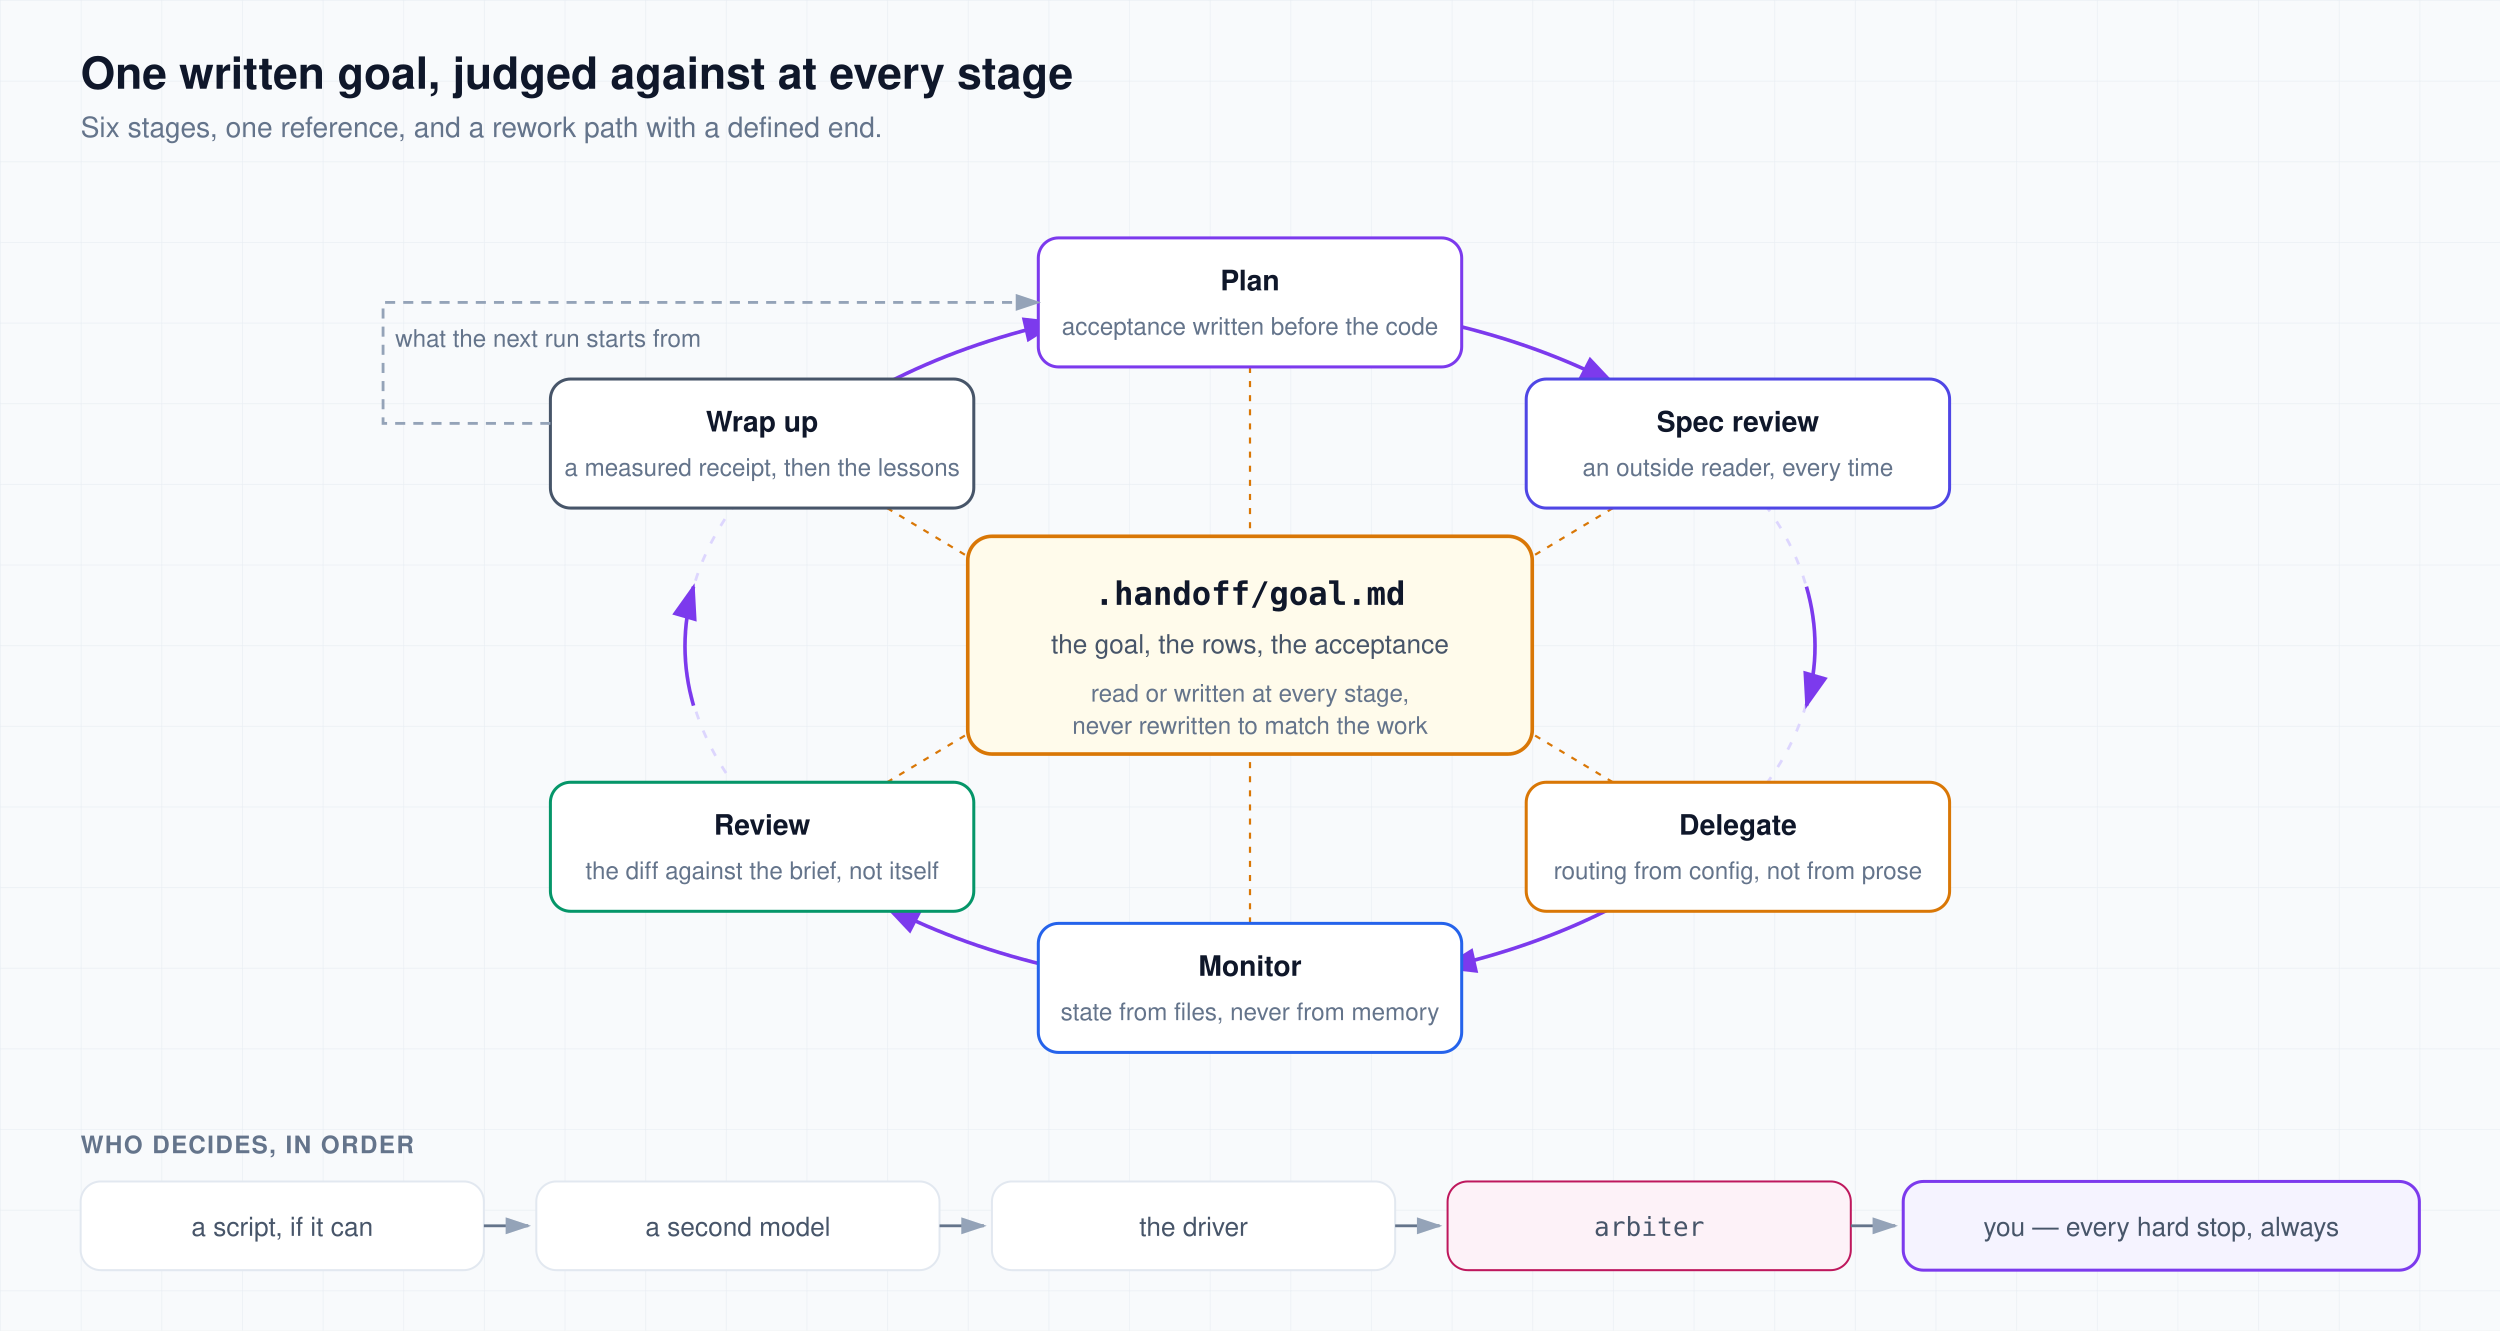
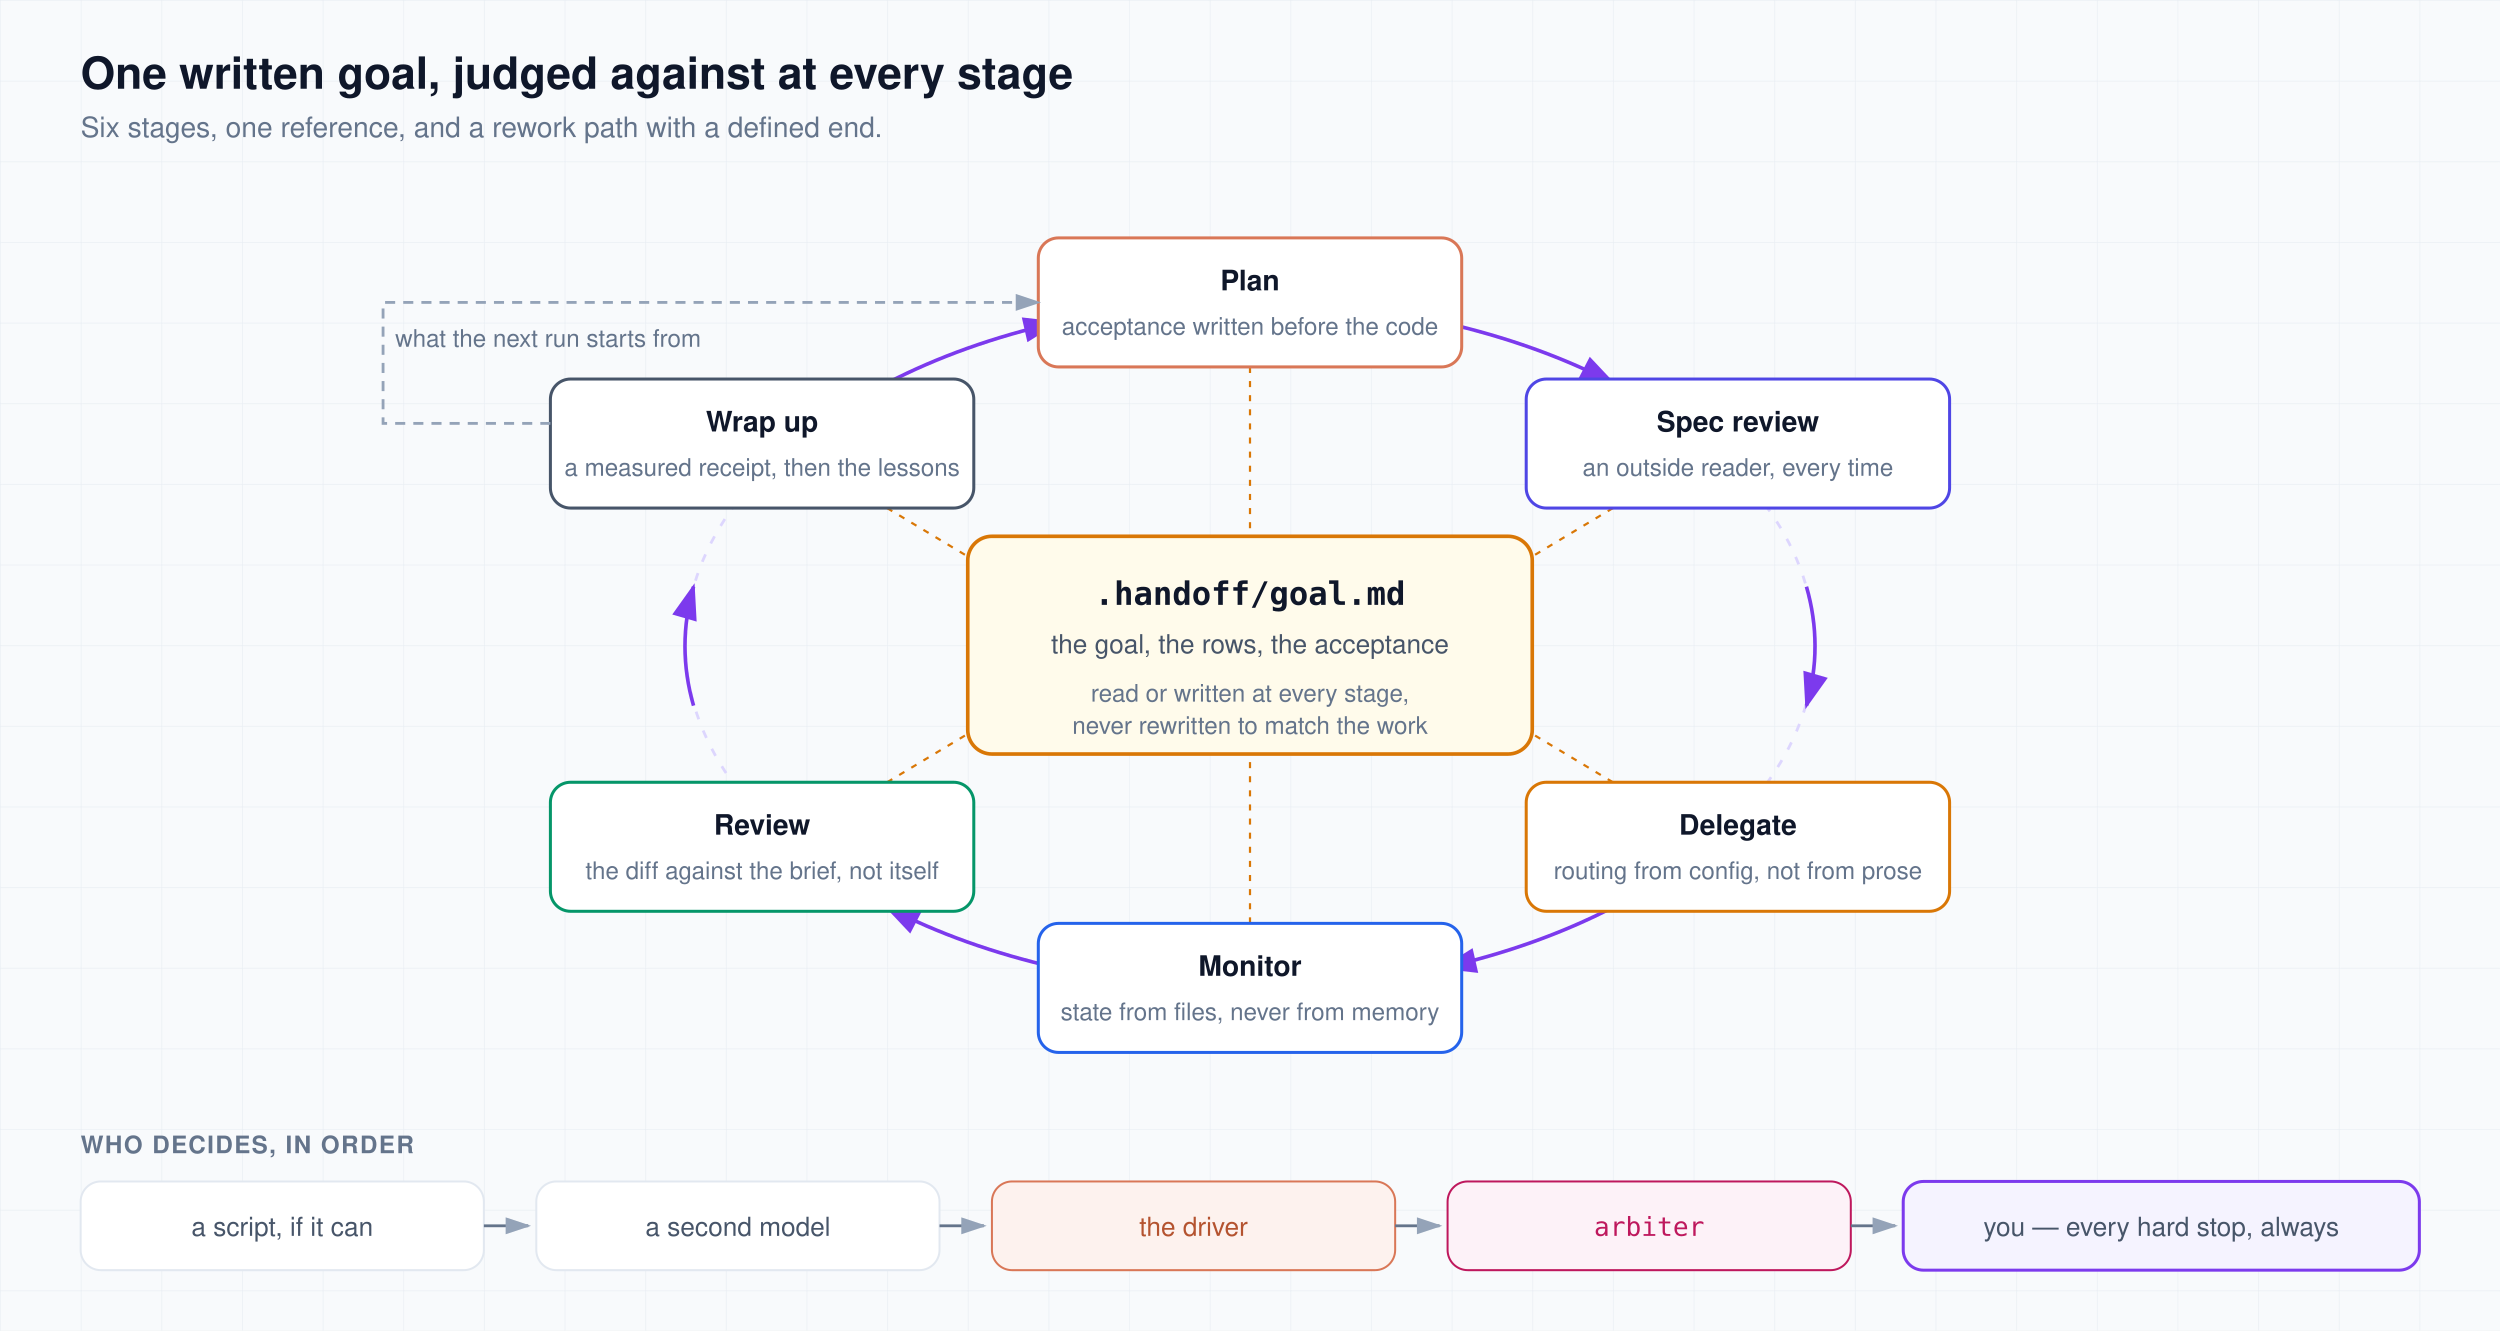
<svg xmlns="http://www.w3.org/2000/svg" viewBox="0 0 1240 660">
  <style>
    text { font-family: -apple-system, BlinkMacSystemFont, "Segoe UI", Helvetica, Arial, sans-serif; fill: #0f172a; }
    .m { font-family: "SF Mono", Menlo, Consolas, ui-monospace, monospace; }
    .title { font-size: 22px; font-weight: 700; }
    .sub { font-size: 14px; fill: #64748b; }
    .name { font-size: 14px; font-weight: 700; }
    .hub { font-size: 16px; font-weight: 700; }
    .line { font-size: 13px; fill: #475569; }
    .small { font-size: 12px; fill: #64748b; }
    .head { font-size: 12px; font-weight: 700; fill: #64748b; letter-spacing: 0.06em; }
  </style>
  <defs>
    <pattern id="grid" width="40" height="40" patternUnits="userSpaceOnUse">
      <path d="M 40 0 L 0 0 0 40" fill="none" stroke="#e6ebf2" stroke-width="0.5" />
    </pattern>
    <marker id="arrow" markerWidth="10" markerHeight="7" refX="9" refY="3.5" orient="auto">
      <polygon points="0 0, 10 3.5, 0 7" fill="#7c3aed" />
    </marker>
    <marker id="arrow-slate" markerWidth="9" markerHeight="6" refX="8" refY="3" orient="auto">
      <polygon points="0 0, 9 3, 0 6" fill="#94a3b8" />
    </marker>
  </defs>
  <rect width="1240" height="660" fill="#f8fafc" />
  <rect width="1240" height="660" fill="url(#grid)" />
  <text x="40" y="44" class="title">One written goal, judged against at every stage</text>
  <text x="40" y="68" class="sub">Six stages, one reference, and a rework path with a defined end.</text>
  <ellipse cx="620" cy="320" rx="280" ry="170" fill="none" stroke="#ddd6fe" stroke-width="1.4" stroke-dasharray="4,6" />
  <path d="M 716 160 A 280 170 0 0 1 800 190" fill="none" stroke="#7c3aed" stroke-width="1.8" marker-end="url(#arrow)" />
  <path d="M 896 291 A 280 170 0 0 1 896 350" fill="none" stroke="#7c3aed" stroke-width="1.8" marker-end="url(#arrow)" />
  <path d="M 800 450 A 280 170 0 0 1 716 480" fill="none" stroke="#7c3aed" stroke-width="1.8" marker-end="url(#arrow)" />
  <path d="M 524 480 A 280 170 0 0 1 440 450" fill="none" stroke="#7c3aed" stroke-width="1.8" marker-end="url(#arrow)" />
  <path d="M 344 350 A 280 170 0 0 1 344 291" fill="none" stroke="#7c3aed" stroke-width="1.8" marker-end="url(#arrow)" />
  <path d="M 440 190 A 280 170 0 0 1 524 160" fill="none" stroke="#7c3aed" stroke-width="1.8" marker-end="url(#arrow)" />
  <g stroke="#d97706" stroke-width="1.1" stroke-dasharray="3,4">
    <line x1="620" y1="182" x2="620" y2="266" />
    <line x1="800" y1="252" x2="740" y2="288" />
    <line x1="800" y1="388" x2="740" y2="352" />
    <line x1="620" y1="458" x2="620" y2="374" />
    <line x1="440" y1="388" x2="500" y2="352" />
    <line x1="440" y1="252" x2="500" y2="288" />
  </g>
  <rect x="480" y="266" width="280" height="108" rx="12" fill="#fffbeb" stroke="#d97706" stroke-width="1.8" />
  <text x="620" y="300" class="hub m" text-anchor="middle">.handoff/goal.md</text>
  <text x="620" y="324" class="line" text-anchor="middle">the goal, the rows, the acceptance</text>
  <text x="620" y="348" class="small" text-anchor="middle">read or written at every stage,</text>
  <text x="620" y="364" class="small" text-anchor="middle">never rewritten to match the work</text>
-   <rect x="515" y="118" width="210" height="64" rx="10" fill="#ffffff" stroke="#7c3aed" stroke-width="1.5" />
+   <rect x="515" y="118" width="210" height="64" rx="10" fill="#ffffff" stroke="#D97757" stroke-width="1.5" />
  <text x="620" y="144" class="name" text-anchor="middle">Plan</text>
  <text x="620" y="166" class="small" text-anchor="middle">acceptance written before the code</text>
  <rect x="757" y="188" width="210" height="64" rx="10" fill="#ffffff" stroke="#4f46e5" stroke-width="1.5" />
  <text x="862" y="214" class="name" text-anchor="middle">Spec review</text>
  <text x="862" y="236" class="small" text-anchor="middle">an outside reader, every time</text>
  <rect x="757" y="388" width="210" height="64" rx="10" fill="#ffffff" stroke="#d97706" stroke-width="1.5" />
  <text x="862" y="414" class="name" text-anchor="middle">Delegate</text>
  <text x="862" y="436" class="small" text-anchor="middle">routing from config, not from prose</text>
  <rect x="515" y="458" width="210" height="64" rx="10" fill="#ffffff" stroke="#2563eb" stroke-width="1.5" />
  <text x="620" y="484" class="name" text-anchor="middle">Monitor</text>
  <text x="620" y="506" class="small" text-anchor="middle">state from files, never from memory</text>
  <rect x="273" y="388" width="210" height="64" rx="10" fill="#ffffff" stroke="#059669" stroke-width="1.5" />
  <text x="378" y="414" class="name" text-anchor="middle">Review</text>
  <text x="378" y="436" class="small" text-anchor="middle">the diff against the brief, not itself</text>
  <rect x="273" y="188" width="210" height="64" rx="10" fill="#ffffff" stroke="#475569" stroke-width="1.5" />
  <text x="378" y="214" class="name" text-anchor="middle">Wrap up</text>
  <text x="378" y="236" class="small" text-anchor="middle">a measured receipt, then the lessons</text>
  <path d="M 273 210 H 190 V 150 H 515" fill="none" stroke="#94a3b8" stroke-width="1.4" stroke-dasharray="5,4" marker-end="url(#arrow-slate)" />
  <text x="196" y="172" class="small">what the next run starts from</text>
  <text x="40" y="572" class="head">WHO DECIDES, IN ORDER</text>
  <rect x="40" y="586" width="200" height="44" rx="10" fill="#ffffff" stroke="#e2e8f0" />
  <text x="140" y="613" class="line" text-anchor="middle">a script, if it can</text>
  <line x1="240" y1="608" x2="262" y2="608" stroke="#64748b" stroke-width="1.4" marker-end="url(#arrow-slate)" />
  <rect x="266" y="586" width="200" height="44" rx="10" fill="#ffffff" stroke="#e2e8f0" />
  <text x="366" y="613" class="line" text-anchor="middle">a second model</text>
  <line x1="466" y1="608" x2="488" y2="608" stroke="#64748b" stroke-width="1.4" marker-end="url(#arrow-slate)" />
-   <rect x="492" y="586" width="200" height="44" rx="10" fill="#ffffff" stroke="#e2e8f0" />
-   <text x="592" y="613" class="line" text-anchor="middle">the driver</text>
+   <rect x="492" y="586" width="200" height="44" rx="10" fill="#fdf2ee" stroke="#D97757" />
+   <text x="592" y="613" class="line" style="fill:#b4532f" text-anchor="middle">the driver</text>
  <line x1="692" y1="608" x2="714" y2="608" stroke="#64748b" stroke-width="1.4" marker-end="url(#arrow-slate)" />
  <rect x="718" y="586" width="200" height="44" rx="10" fill="#fdf2f8" stroke="#be185d" />
-   <text x="818" y="613" class="line m" fill="#be185d" text-anchor="middle">arbiter</text>
+   <text x="818" y="613" class="line m" style="fill:#be185d" text-anchor="middle">arbiter</text>
  <line x1="918" y1="608" x2="940" y2="608" stroke="#64748b" stroke-width="1.4" marker-end="url(#arrow-slate)" />
  <rect x="944" y="586" width="256" height="44" rx="10" fill="#f5f3ff" stroke="#7c3aed" stroke-width="1.5" />
  <text x="1072" y="613" class="line" text-anchor="middle">you — every hard stop, always</text>
</svg>
